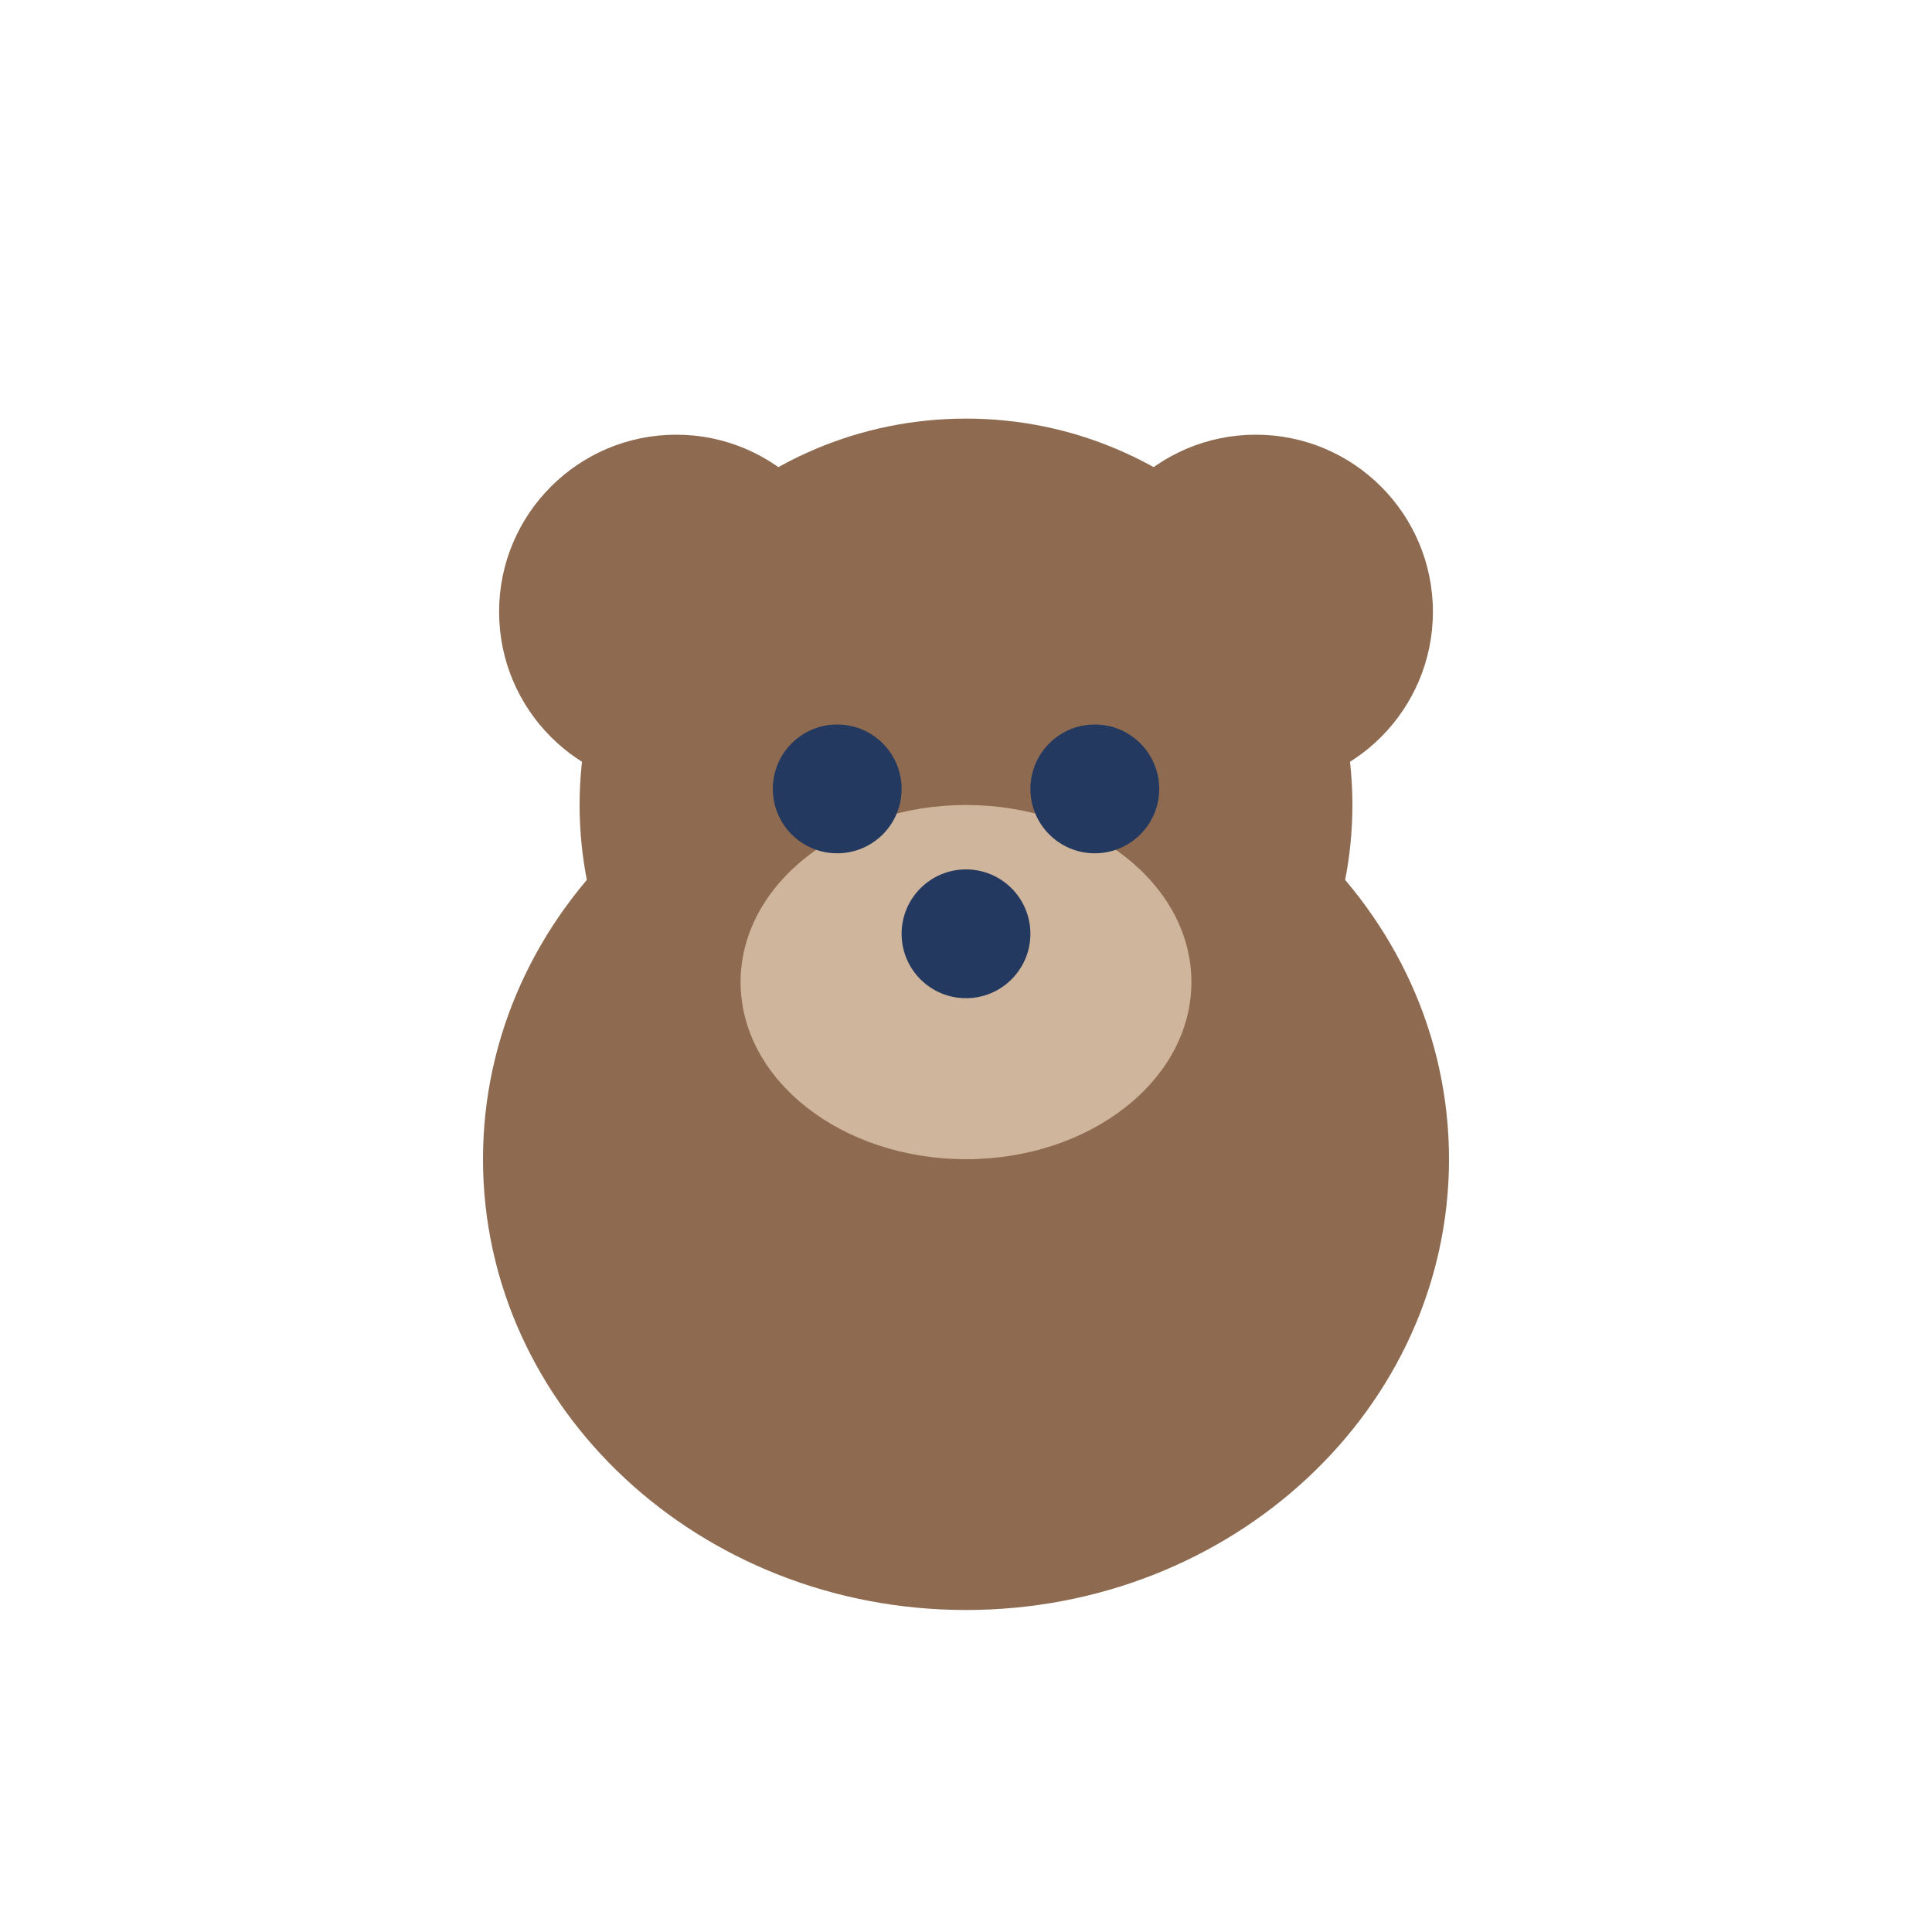
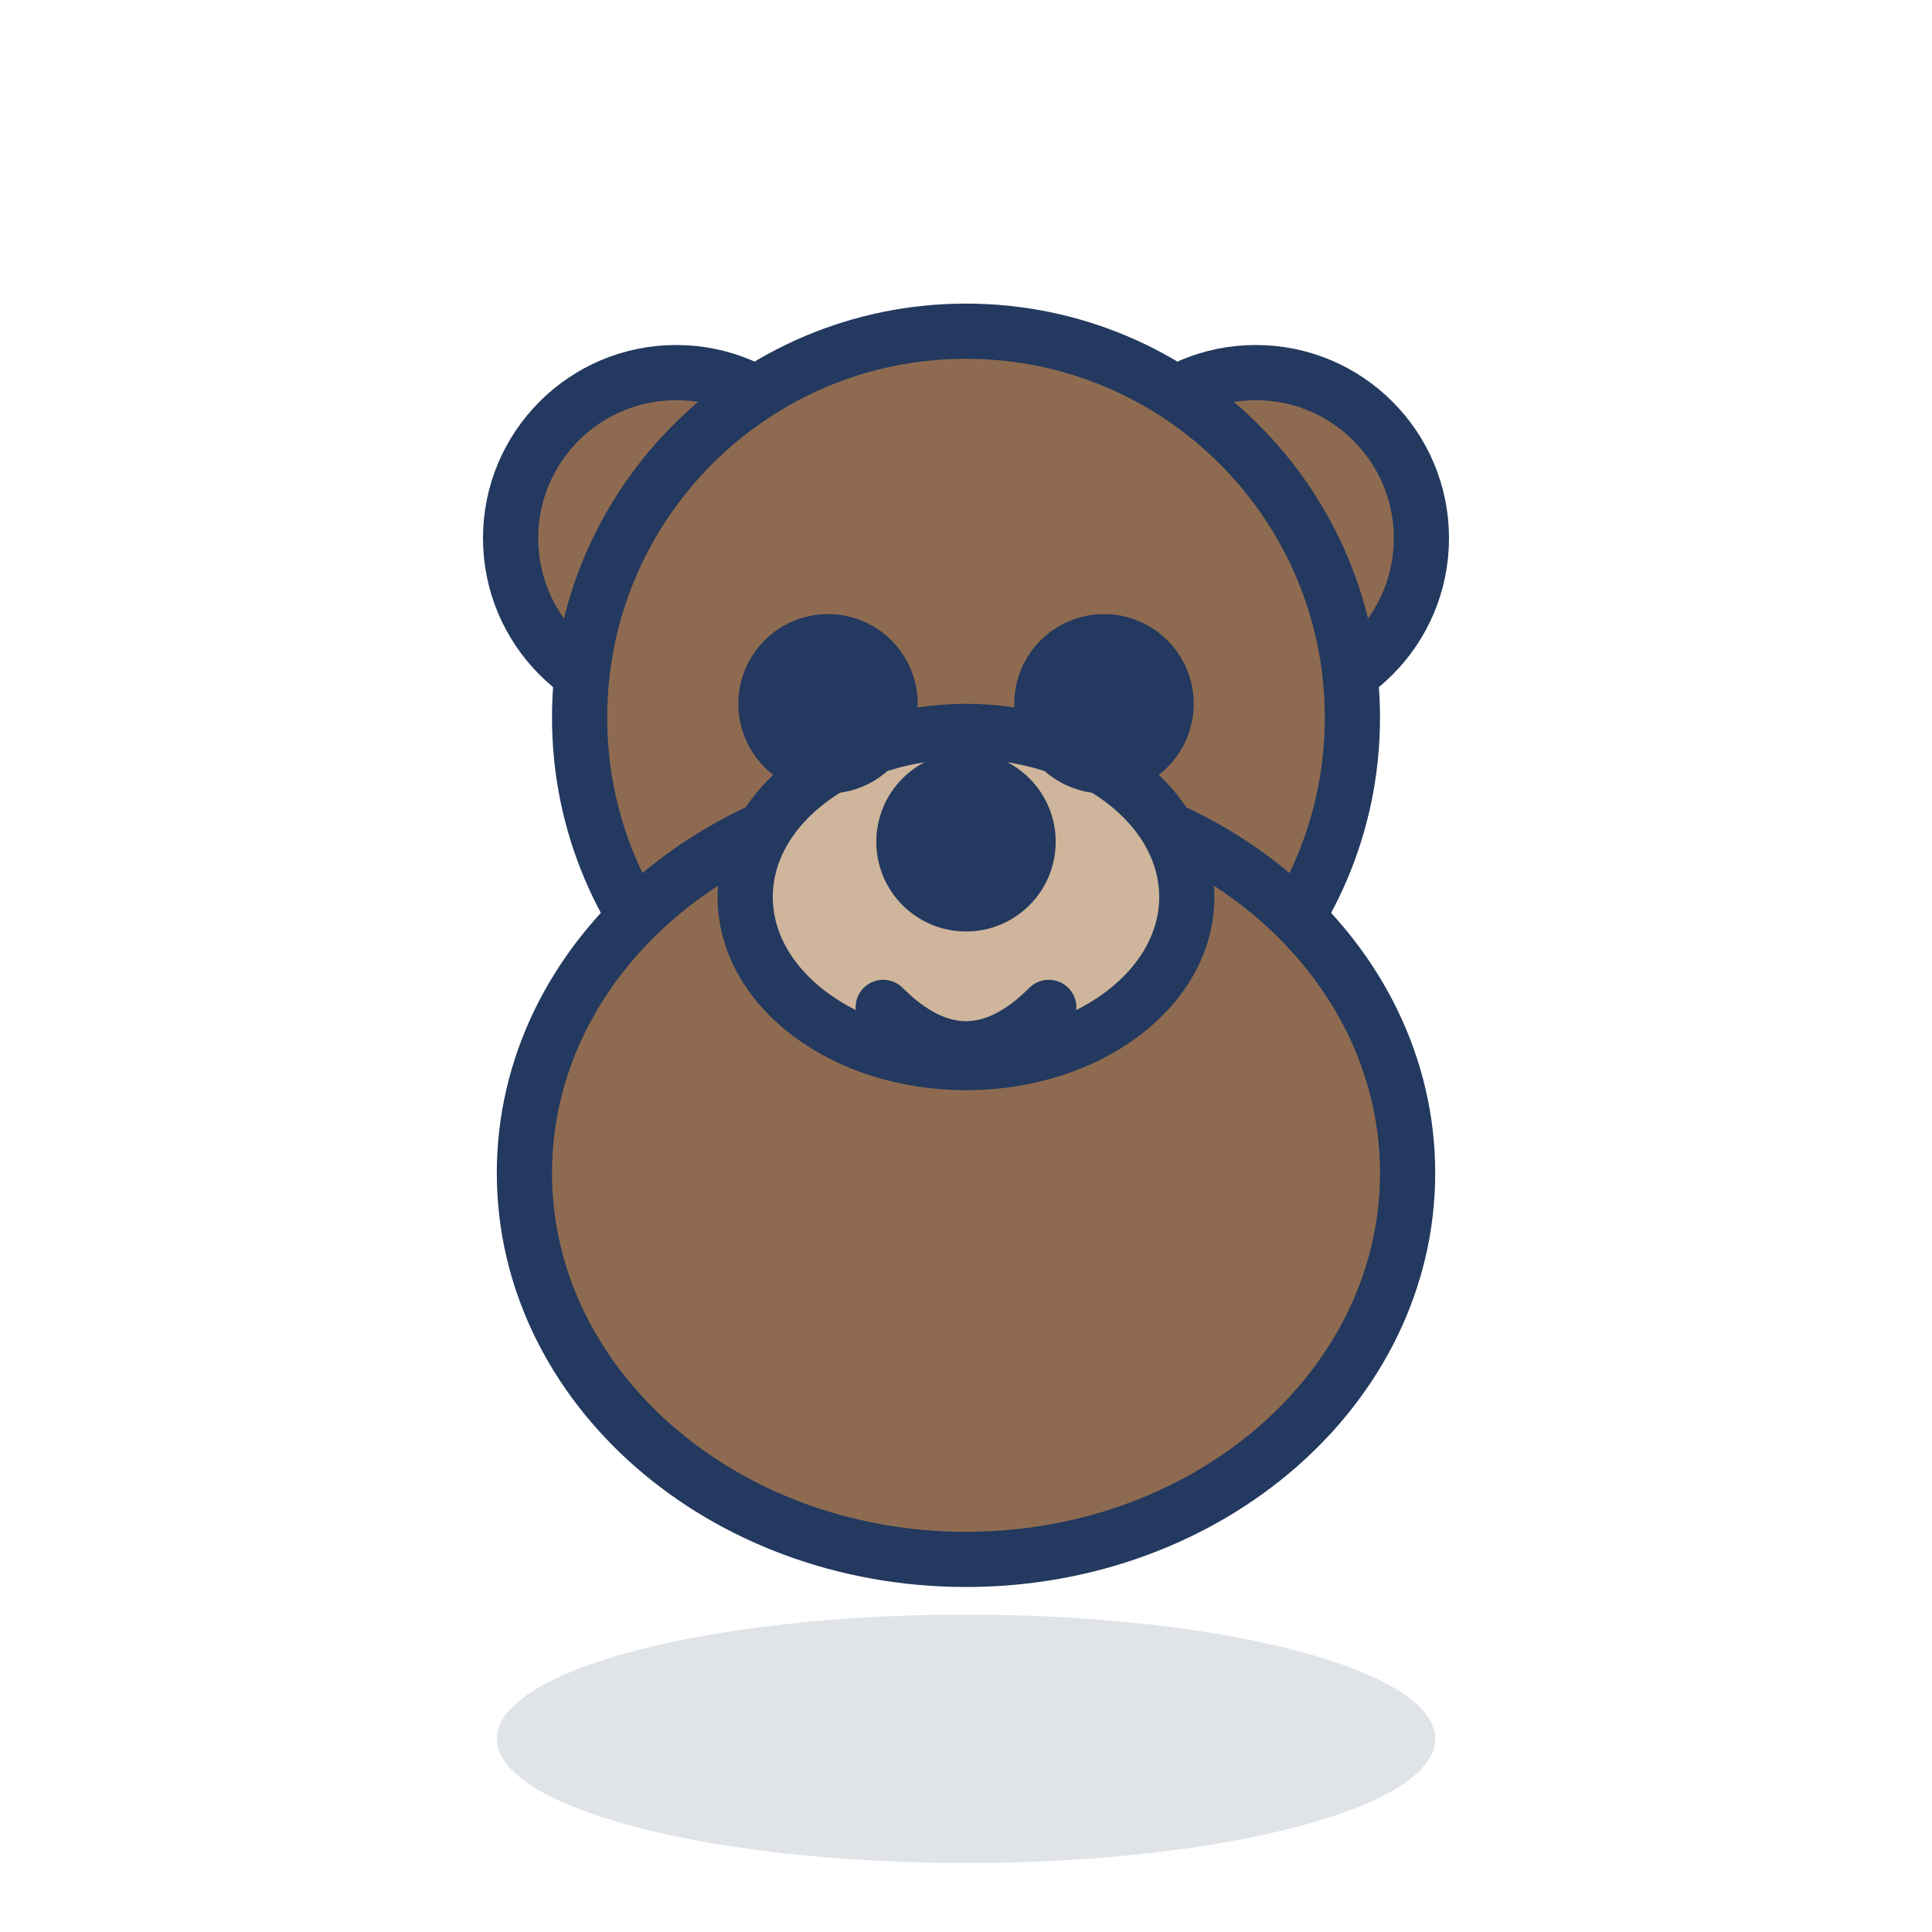
- <svg xmlns="http://www.w3.org/2000/svg" viewBox="0 0 120 120">
-   <ellipse cx="60" cy="72" rx="30" ry="28" fill="#8e6b50" />
-   <circle cx="42" cy="38" r="11" fill="#8e6b50" />
-   <circle cx="78" cy="38" r="11" fill="#8e6b50" />
-   <circle cx="60" cy="50" r="24" fill="#8e6b50" />
-   <ellipse cx="60" cy="61" rx="14" ry="11" fill="#cfb59b" />
-   <circle cx="52" cy="49" r="4" fill="#23395f" />
-   <circle cx="68" cy="49" r="4" fill="#23395f" />
-   <circle cx="60" cy="58" r="4" fill="#23395f" />
+ <svg xmlns="http://www.w3.org/2000/svg" viewBox="0 0 140 140">
+   <ellipse cx="70" cy="126" rx="34" ry="9" fill="rgba(35,57,95,0.14)" />
+   <g stroke="#23395f" stroke-width="4" stroke-linecap="round" stroke-linejoin="round">
+     <circle cx="49" cy="39" r="12" fill="#8e6b50" />
+     <circle cx="91" cy="39" r="12" fill="#8e6b50" />
+     <circle cx="70" cy="52" r="28" fill="#8e6b50" />
+     <ellipse cx="70" cy="85" rx="32" ry="28" fill="#8e6b50" />
+     <ellipse cx="70" cy="65" rx="16" ry="12" fill="#cfb59b" />
+     <circle cx="60" cy="51" r="4.5" fill="#23395f" />
+     <circle cx="80" cy="51" r="4.5" fill="#23395f" />
+     <circle cx="70" cy="61" r="4.5" fill="#23395f" />
+     <path d="M64 73c4 4 8 4 12 0" fill="none" />
+   </g>
</svg>
